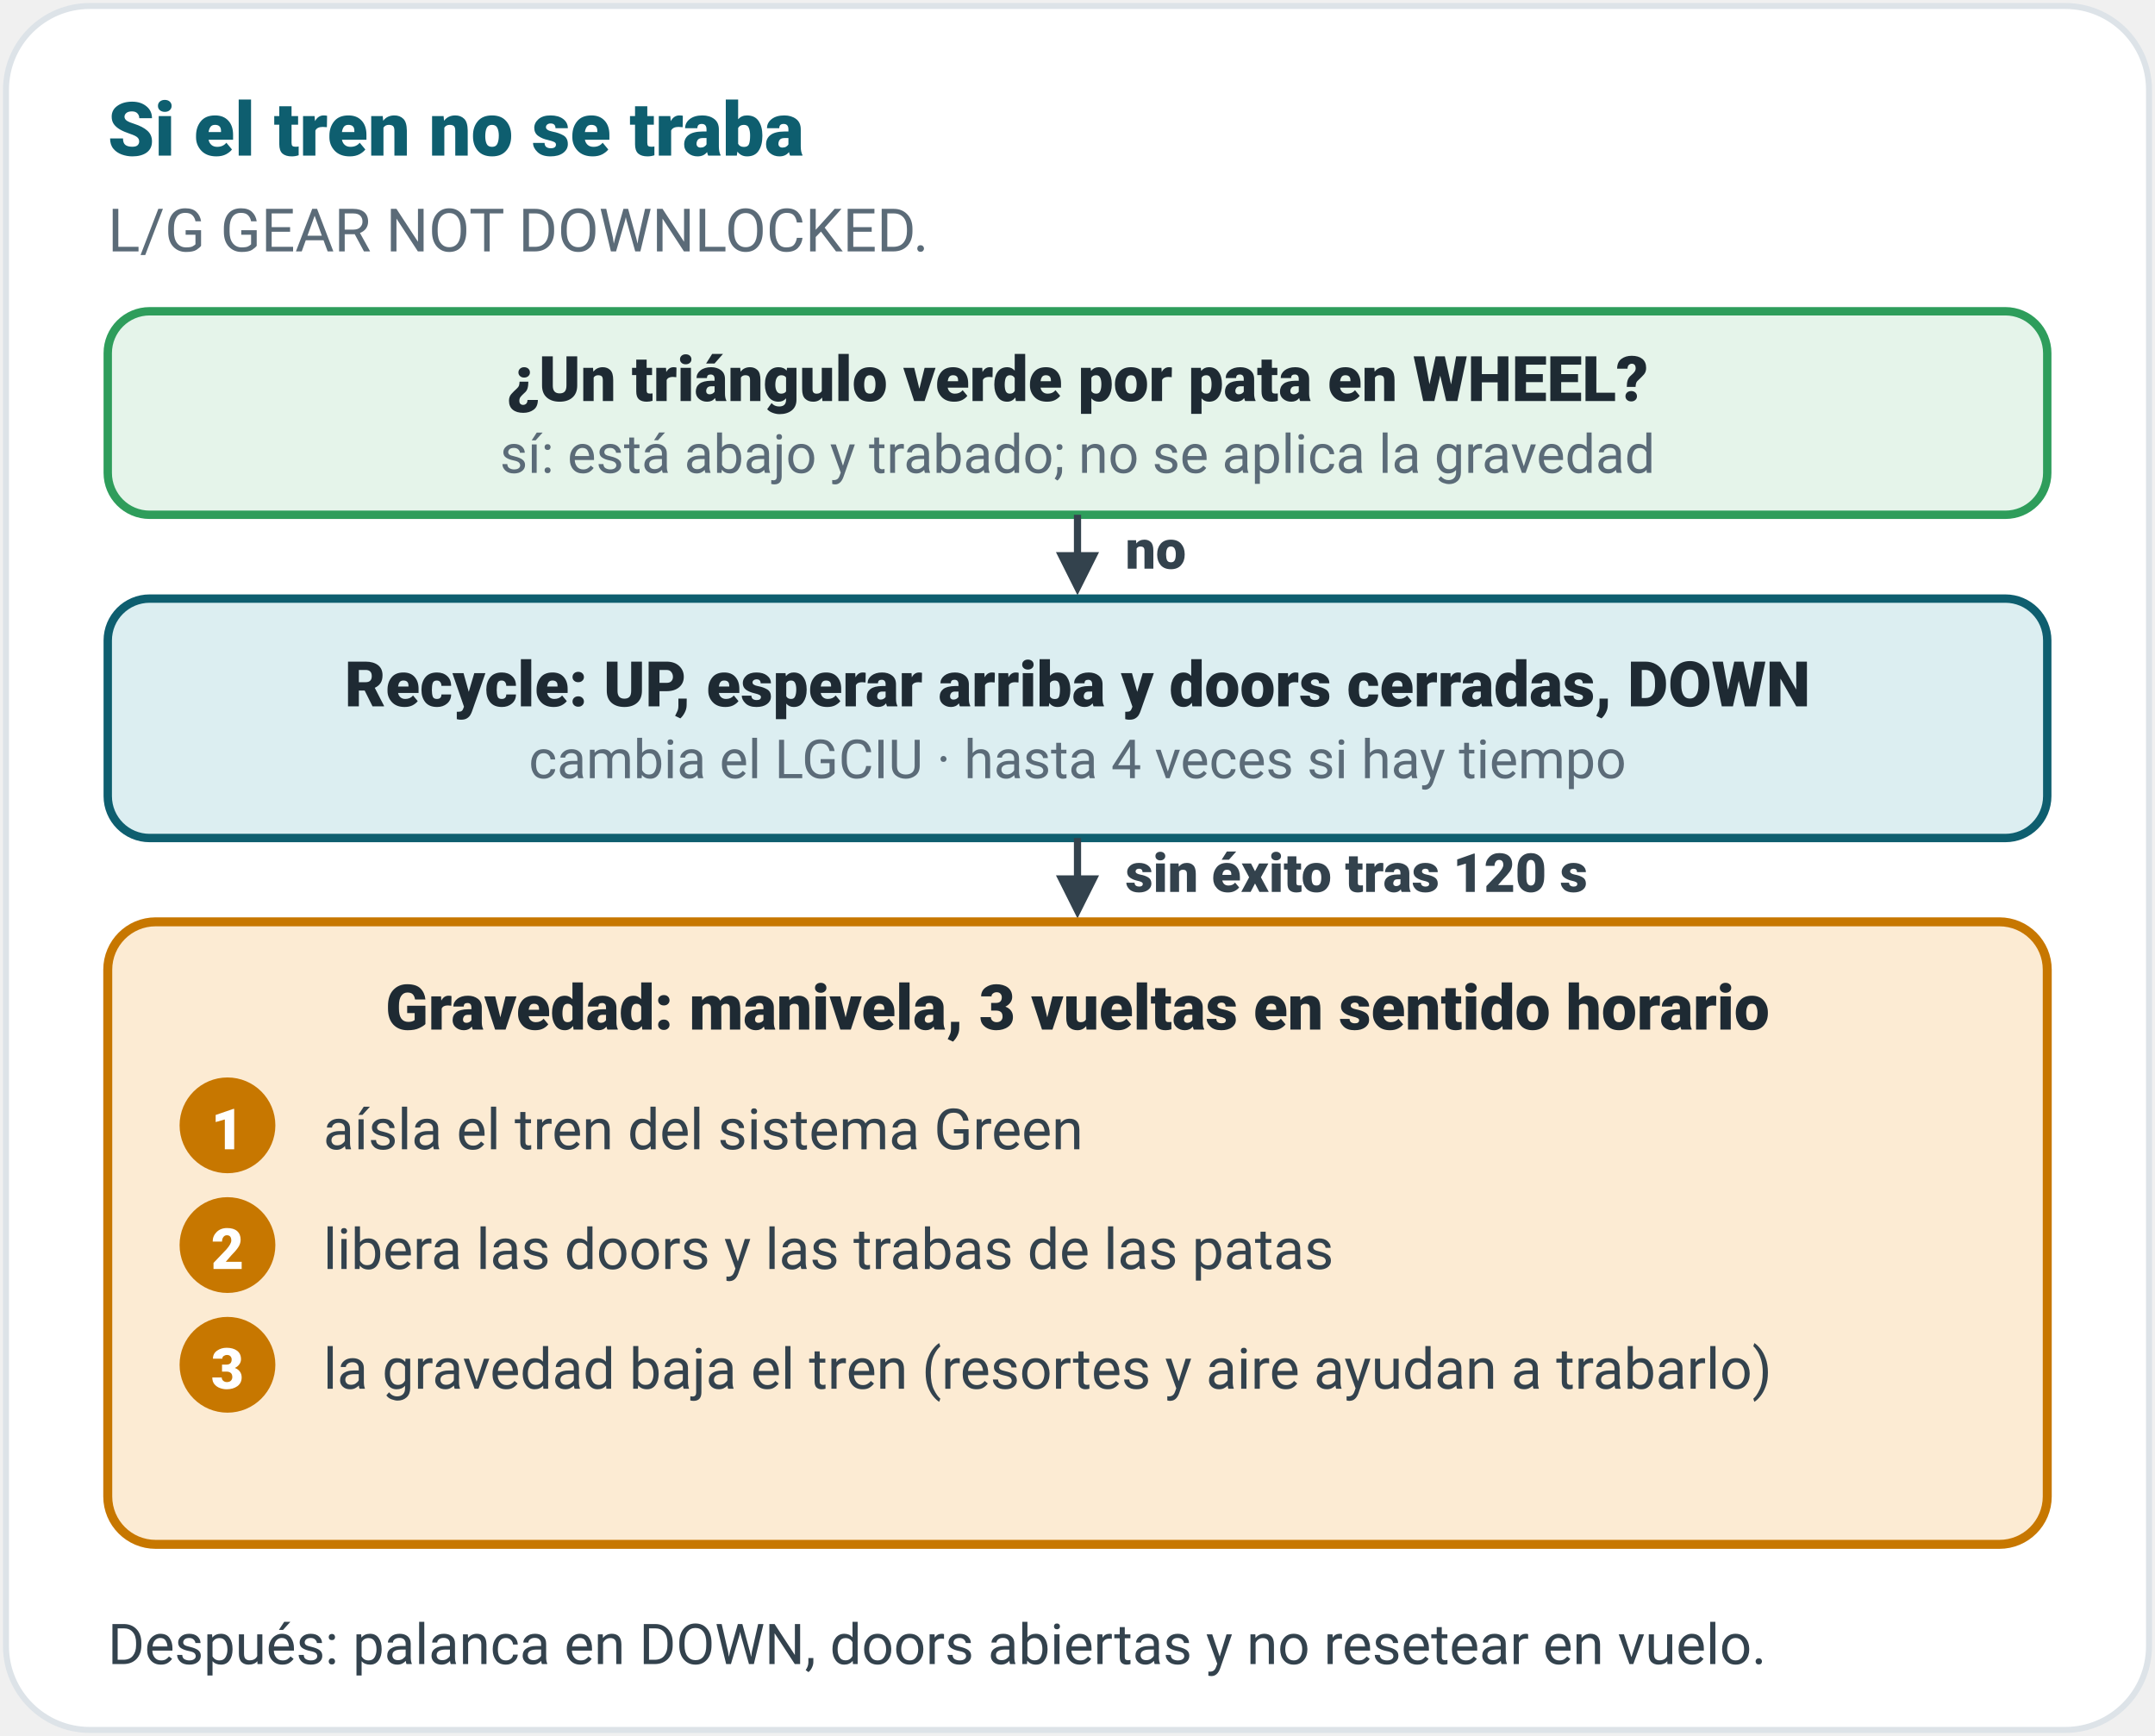
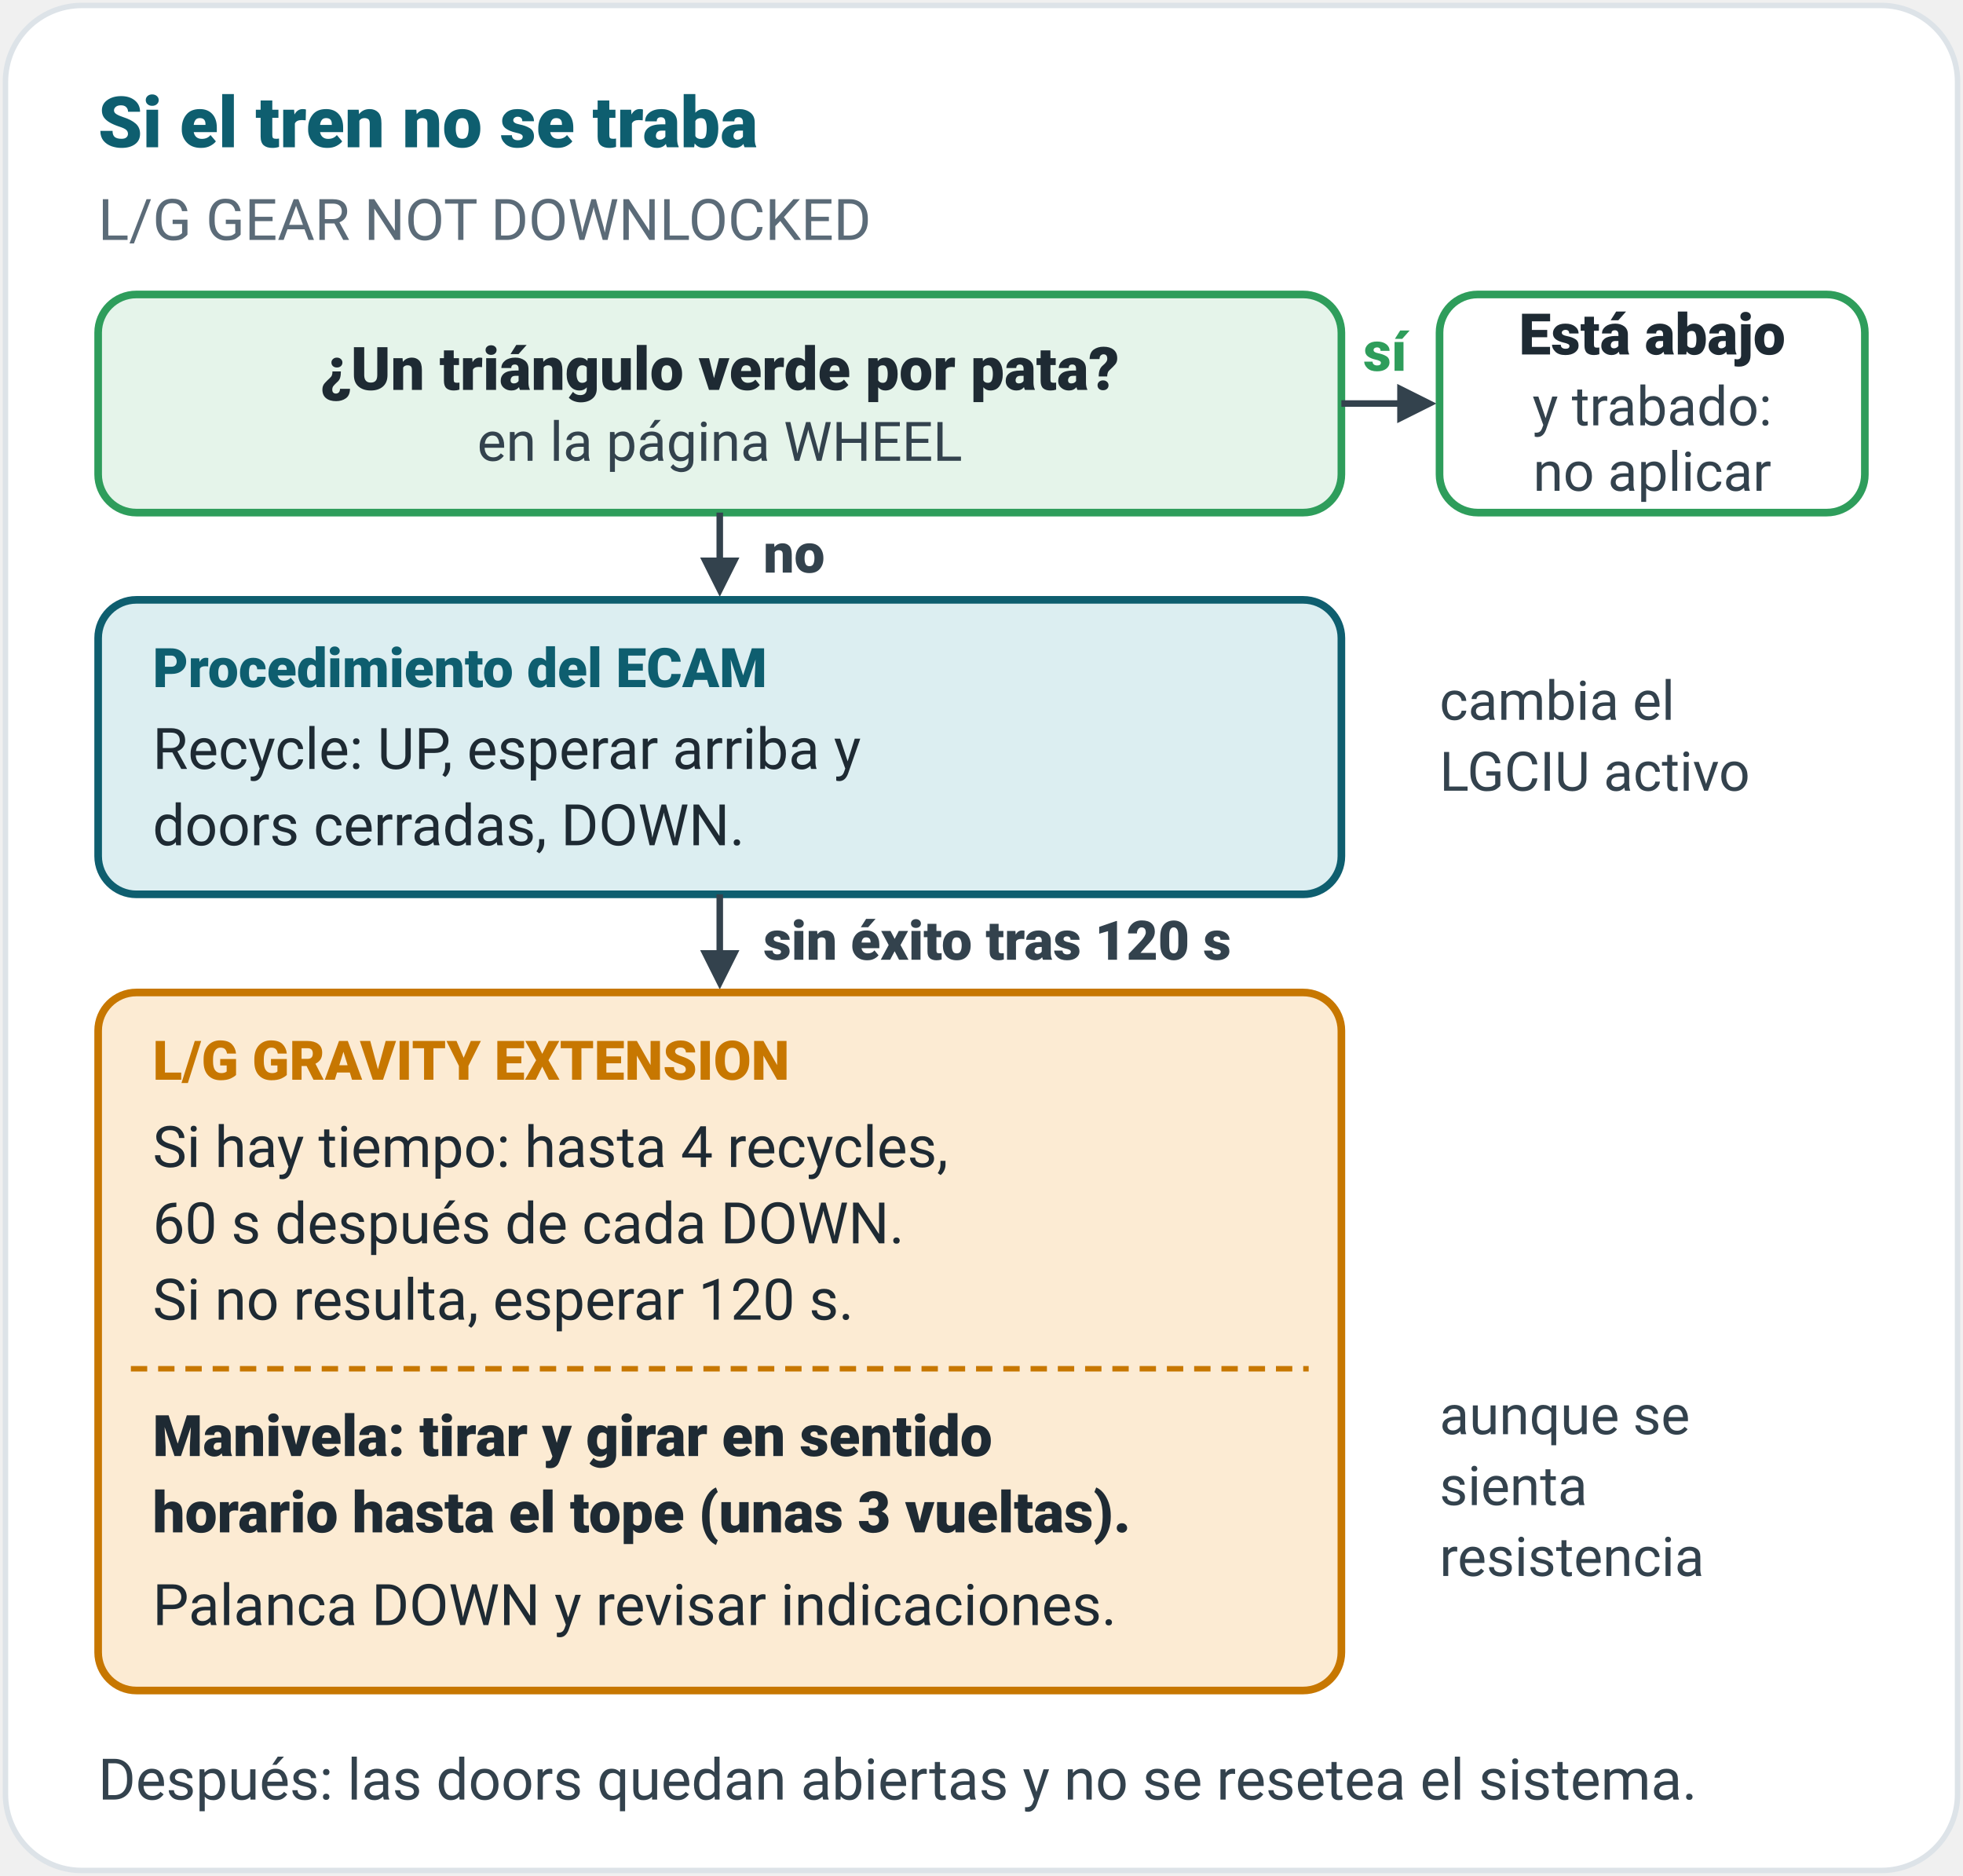
- <svg xmlns="http://www.w3.org/2000/svg" viewBox="0 0 360 290" font-family="system-ui, -apple-system, 'Segoe UI', Roboto, sans-serif" role="img" aria-labelledby="t d">
-   <rect x="1" y="1" width="358" height="288" rx="14" fill="#FFFFFF" stroke="#DDE3E8" />
+ <svg xmlns="http://www.w3.org/2000/svg" viewBox="0 0 360 344" font-family="system-ui, -apple-system, 'Segoe UI', Roboto, sans-serif" role="img" aria-labelledby="t d">
+   <rect x="1" y="1" width="358" height="342" rx="14" fill="#FFFFFF" stroke="#DDE3E8" />
  <defs>
    <marker id="a33424D" viewBox="0 0 10 10" refX="8" refY="5" markerWidth="6" markerHeight="6" orient="auto">
      <path d="M0 0 L10 5 L0 10 z" fill="#33424D" />
    </marker>
    <marker id="b33424D" viewBox="0 0 10 10" refX="2" refY="5" markerWidth="6" markerHeight="6" orient="auto">
      <path d="M10 0 L0 5 L10 10 z" fill="#33424D" />
    </marker>
  </defs>
-   <text x="18" y="26" font-size="12.5" font-weight="800" fill="#0E5E6F">Si el tren no se traba</text>
-   <text x="18" y="42" font-size="10" fill="#5B6B78">L/G GEAR NOT DOWNLOCKED.</text>
-   <rect x="18" y="52" width="324" height="34" rx="7" fill="#E5F4EA" stroke="#2E9D5B" stroke-width="1.4" />
-   <text x="180" y="67" text-anchor="middle" font-size="10.5" font-weight="800" fill="#1E2A33">¿Un triángulo verde por pata en WHEEL?</text>
-   <text x="180" y="79" text-anchor="middle" font-size="9" fill="#5B6B78">sí: está abajo y trabado; no se aplica la gravedad</text>
-   <line x1="180" y1="86" x2="180" y2="98" stroke="#33424D" stroke-width="1.2" marker-end="url(#a33424D)" />
-   <text x="188" y="95" font-size="9" font-weight="800" fill="#33424D">no</text>
-   <rect x="18" y="100" width="324" height="40" rx="7" fill="#DCEEF1" stroke="#0E5E6F" stroke-width="1.4" />
-   <text x="180" y="118" text-anchor="middle" font-size="10.5" font-weight="800" fill="#1E2A33">Recycle: UP, esperar arriba y doors cerradas, DOWN</text>
-   <text x="180" y="130" text-anchor="middle" font-size="9" fill="#5B6B78">cambia el LGCIU · hasta 4 veces si hay tiempo</text>
-   <line x1="180" y1="140" x2="180" y2="152" stroke="#33424D" stroke-width="1.2" marker-end="url(#a33424D)" />
-   <text x="188" y="149" font-size="9" font-weight="800" fill="#33424D">sin éxito tras 120 s</text>
-   <rect x="18" y="154" width="324" height="104" rx="8" fill="#FCEBD3" stroke="#C77700" stroke-width="1.5" />
-   <text x="180" y="172" text-anchor="middle" font-size="10.5" font-weight="800" fill="#1E2A33">Gravedad: manivela, 3 vueltas en sentido horario</text>
-   <circle cx="38" cy="188" r="8" fill="#C77700" />
-   <text x="38" y="192" text-anchor="middle" font-size="9.5" font-weight="800" fill="#FFFFFF">1</text>
-   <text x="54" y="192" font-size="9.5" fill="#33424D">aísla el tren del sistema Green</text>
-   <circle cx="38" cy="208" r="8" fill="#C77700" />
-   <text x="38" y="212" text-anchor="middle" font-size="9.5" font-weight="800" fill="#FFFFFF">2</text>
-   <text x="54" y="212" font-size="9.5" fill="#33424D">libera las doors y las trabas de las patas</text>
-   <circle cx="38" cy="228" r="8" fill="#C77700" />
-   <text x="38" y="232" text-anchor="middle" font-size="9.5" font-weight="800" fill="#FFFFFF">3</text>
-   <text x="54" y="232" font-size="9.5" fill="#33424D">la gravedad baja el tren (resortes y aire ayudan a trabarlo)</text>
-   <text x="18" y="278" font-size="9.4" fill="#33424D">Después: palanca en DOWN, doors abiertas y no resetear en vuelo.</text>
+   <text x="18" y="27" font-size="13" font-weight="800" fill="#0E5E6F">Si el tren no se traba</text>
+   <text x="18" y="44" font-size="10.5" fill="#5B6B78">L/G GEAR NOT DOWNLOCKED</text>
+   <rect x="18" y="54" width="228" height="40" rx="7" fill="#E5F4EA" stroke="#2E9D5B" stroke-width="1.4" />
+   <text x="132" y="71.5" text-anchor="middle" font-size="11" font-weight="800" fill="#1E2A33">¿Un triángulo verde por pata?</text>
+   <text x="132" y="84.5" text-anchor="middle" font-size="10" fill="#33424D">en la página WHEEL</text>
+   <line x1="246" y1="74" x2="262" y2="74" stroke="#33424D" stroke-width="1.2" marker-end="url(#a33424D)" />
+   <text x="254" y="68" text-anchor="middle" font-size="10" font-weight="800" fill="#2E9D5B">sí</text>
+   <rect x="264" y="54" width="78" height="40" rx="7" fill="#FFFFFF" stroke="#2E9D5B" stroke-width="1.4" />
+   <text x="303" y="65" text-anchor="middle" font-size="10.5" font-weight="800" fill="#1E2A33">Está abajo</text>
+   <text x="303" y="78" text-anchor="middle" font-size="10" fill="#33424D">y trabado:</text>
+   <text x="303" y="90" text-anchor="middle" font-size="10" fill="#33424D">no aplicar</text>
+   <line x1="132" y1="94" x2="132" y2="108" stroke="#33424D" stroke-width="1.2" marker-end="url(#a33424D)" />
+   <text x="140" y="105" font-size="10" font-weight="800" fill="#33424D">no</text>
+   <rect x="18" y="110" width="228" height="54" rx="7" fill="#DCEEF1" stroke="#0E5E6F" stroke-width="1.4" />
+   <text x="28" y="126" font-size="10" font-weight="800" fill="#0E5E6F">Procedimiento del ECAM</text>
+   <text x="28" y="141" font-size="10.5" fill="#1E2A33">Recycle: UP, esperar arriba y</text>
+   <text x="28" y="155" font-size="10.5" fill="#1E2A33">doors cerradas, DOWN.</text>
+   <text x="264" y="132" font-size="10" fill="#33424D">cambia el</text>
+   <text x="264" y="145" font-size="10" fill="#33424D">LGCIU activo</text>
+   <line x1="132" y1="164" x2="132" y2="180" stroke="#33424D" stroke-width="1.2" marker-end="url(#a33424D)" />
+   <text x="140" y="176" font-size="10" font-weight="800" fill="#33424D">sin éxito tras 120 s</text>
+   <rect x="18" y="182" width="228" height="128" rx="7" fill="#FCEBD3" stroke="#C77700" stroke-width="1.4" />
+   <text x="28" y="198" font-size="10" font-weight="800" fill="#C77700">L/G GRAVITY EXTENSION</text>
+   <text x="28" y="214" font-size="10.5" fill="#1E2A33">Si hay tiempo: hasta 4 recycles,</text>
+   <text x="28" y="228" font-size="10.5" fill="#1E2A33">60 s después de cada DOWN.</text>
+   <text x="28" y="242" font-size="10.5" fill="#1E2A33">Si no resulta, esperar 120 s.</text>
+   <line x1="24" y1="251" x2="240" y2="251" stroke="#C77700" stroke-width="1" stroke-dasharray="3 2" />
+   <text x="28" y="267" font-size="10.5" font-weight="800" fill="#1E2A33">Manivela: tirar y girar en sentido</text>
+   <text x="28" y="281" font-size="10.5" font-weight="800" fill="#1E2A33">horario hasta el tope (unas 3 vueltas).</text>
+   <text x="28" y="298" font-size="10.5" fill="#1E2A33">Palanca DOWN y revisar indicaciones.</text>
+   <text x="264" y="263" font-size="10" fill="#33424D">aunque se</text>
+   <text x="264" y="276" font-size="10" fill="#33424D">sienta</text>
+   <text x="264" y="289" font-size="10" fill="#33424D">resistencia</text>
+   <text x="18" y="330" font-size="10.5" fill="#33424D">Después: las doors quedan abiertas y no se resetea el sistema.</text>
</svg>
